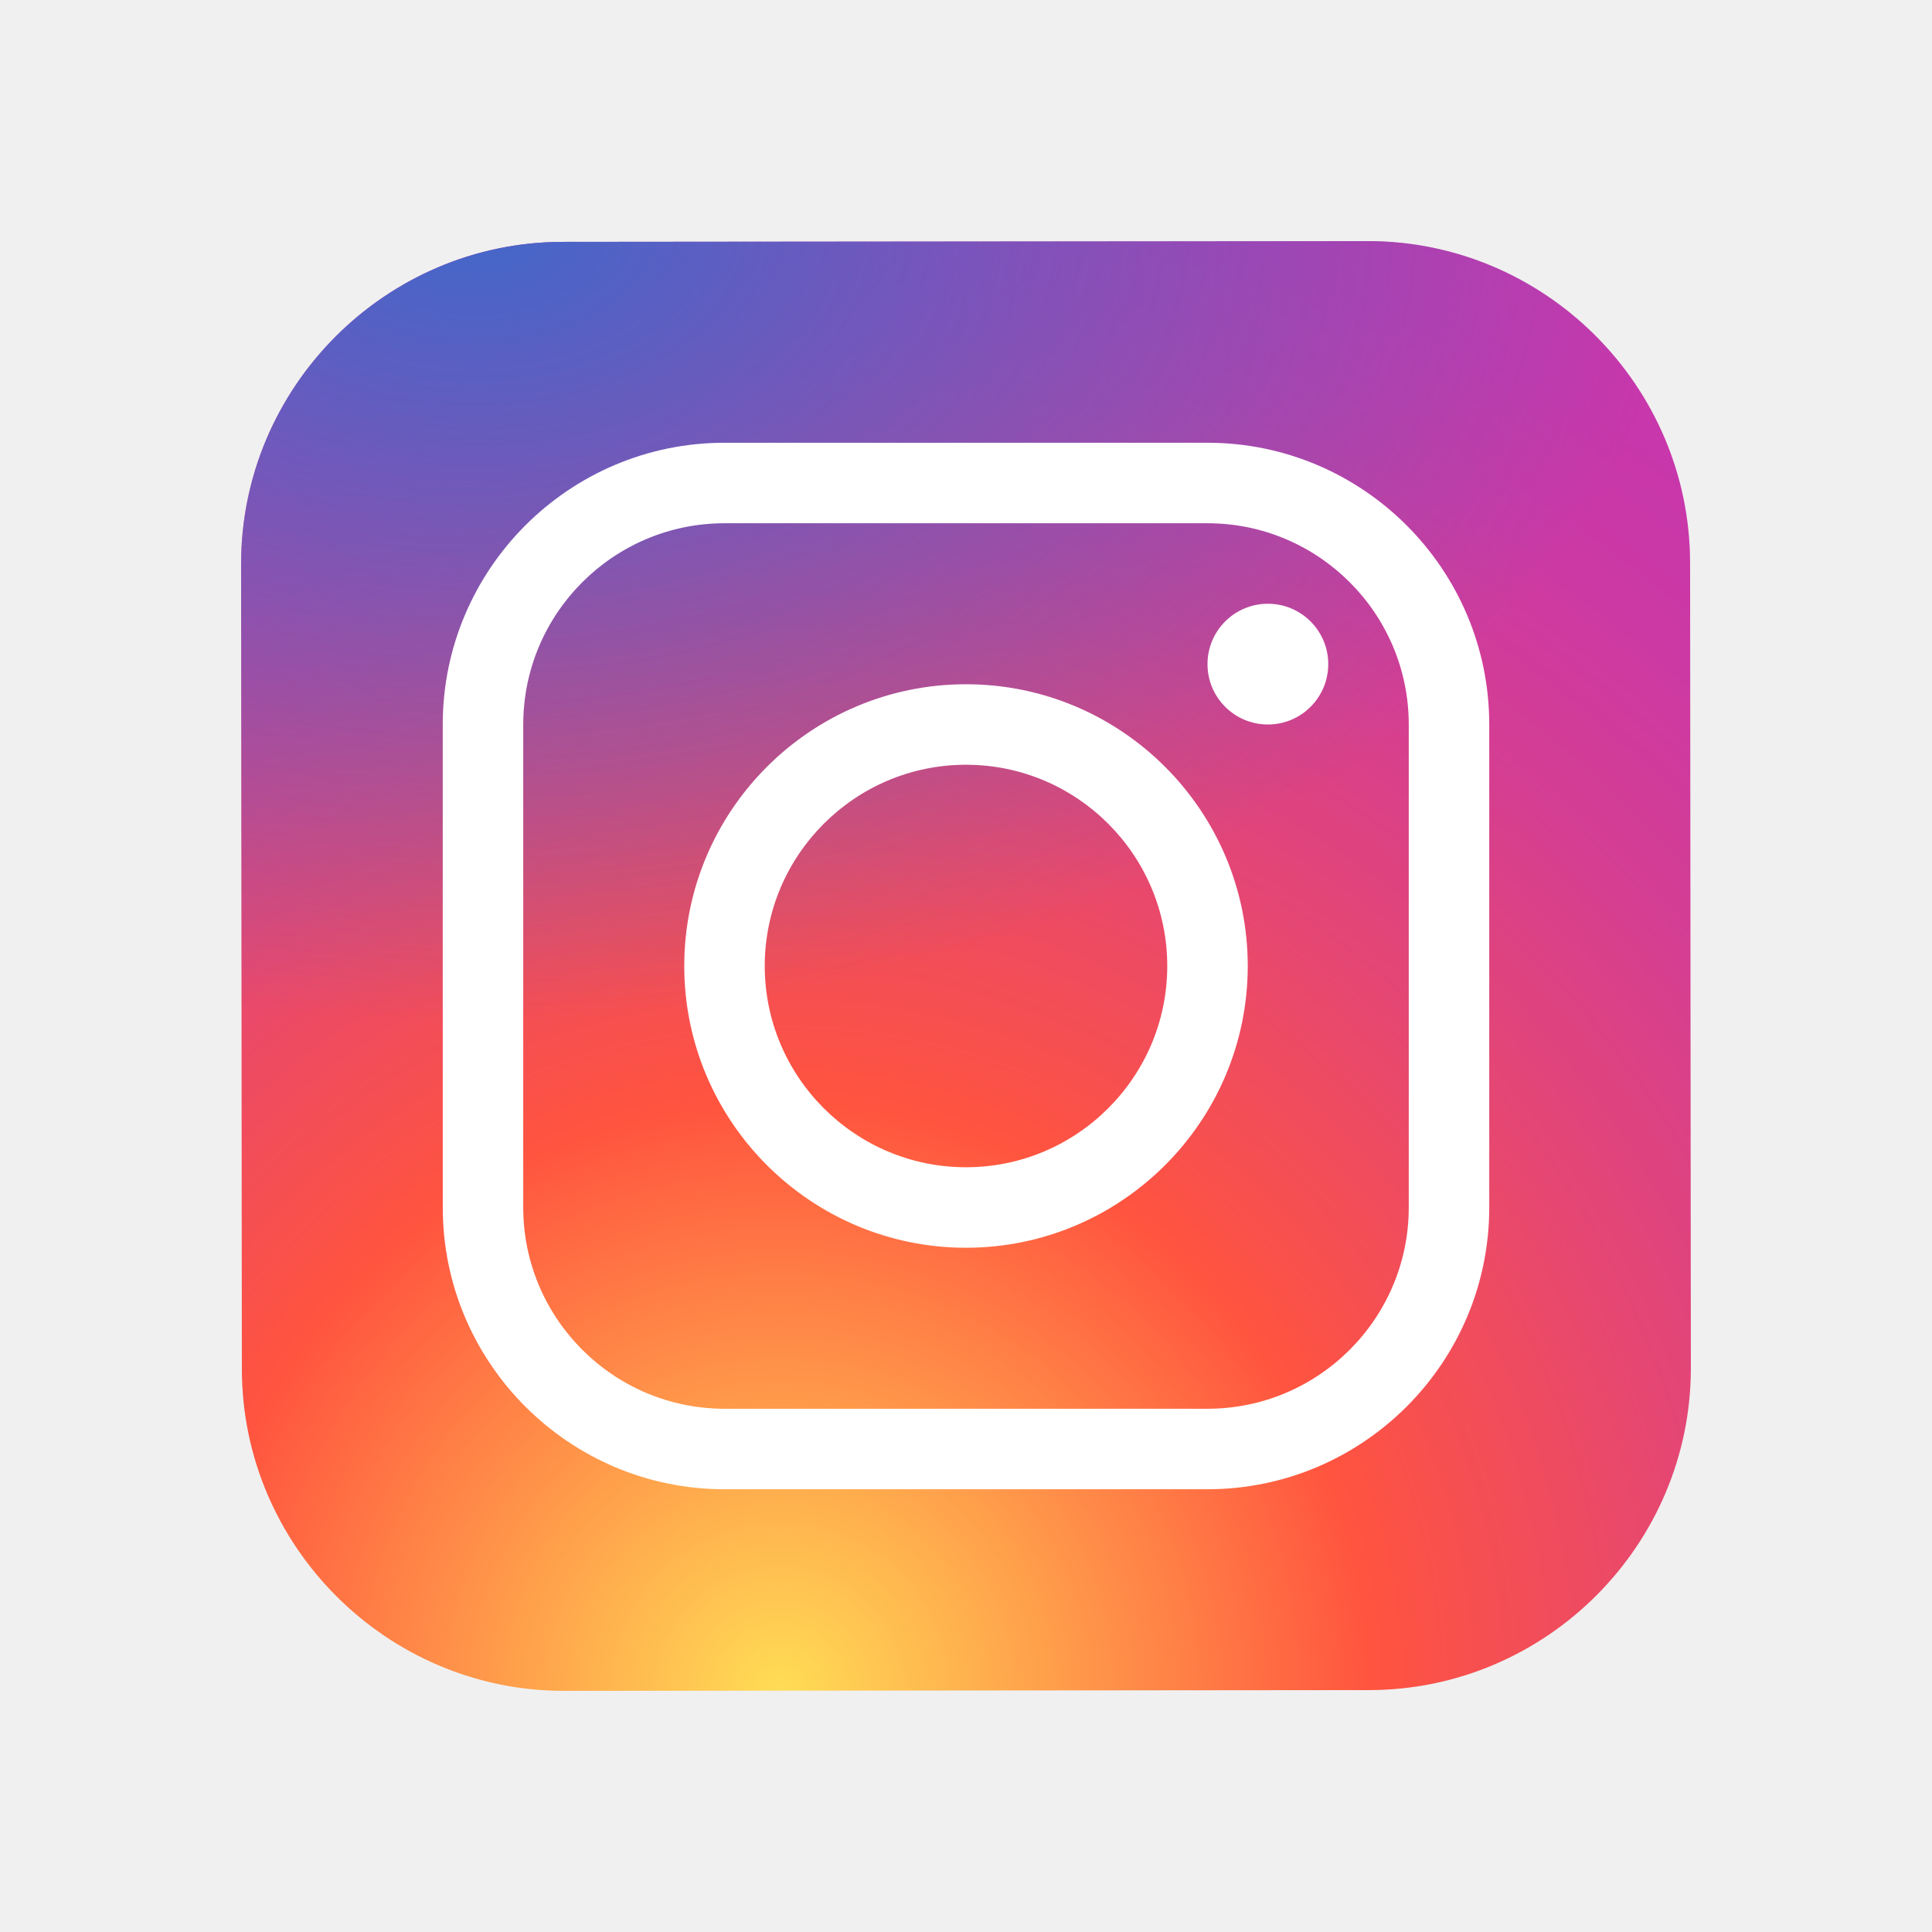
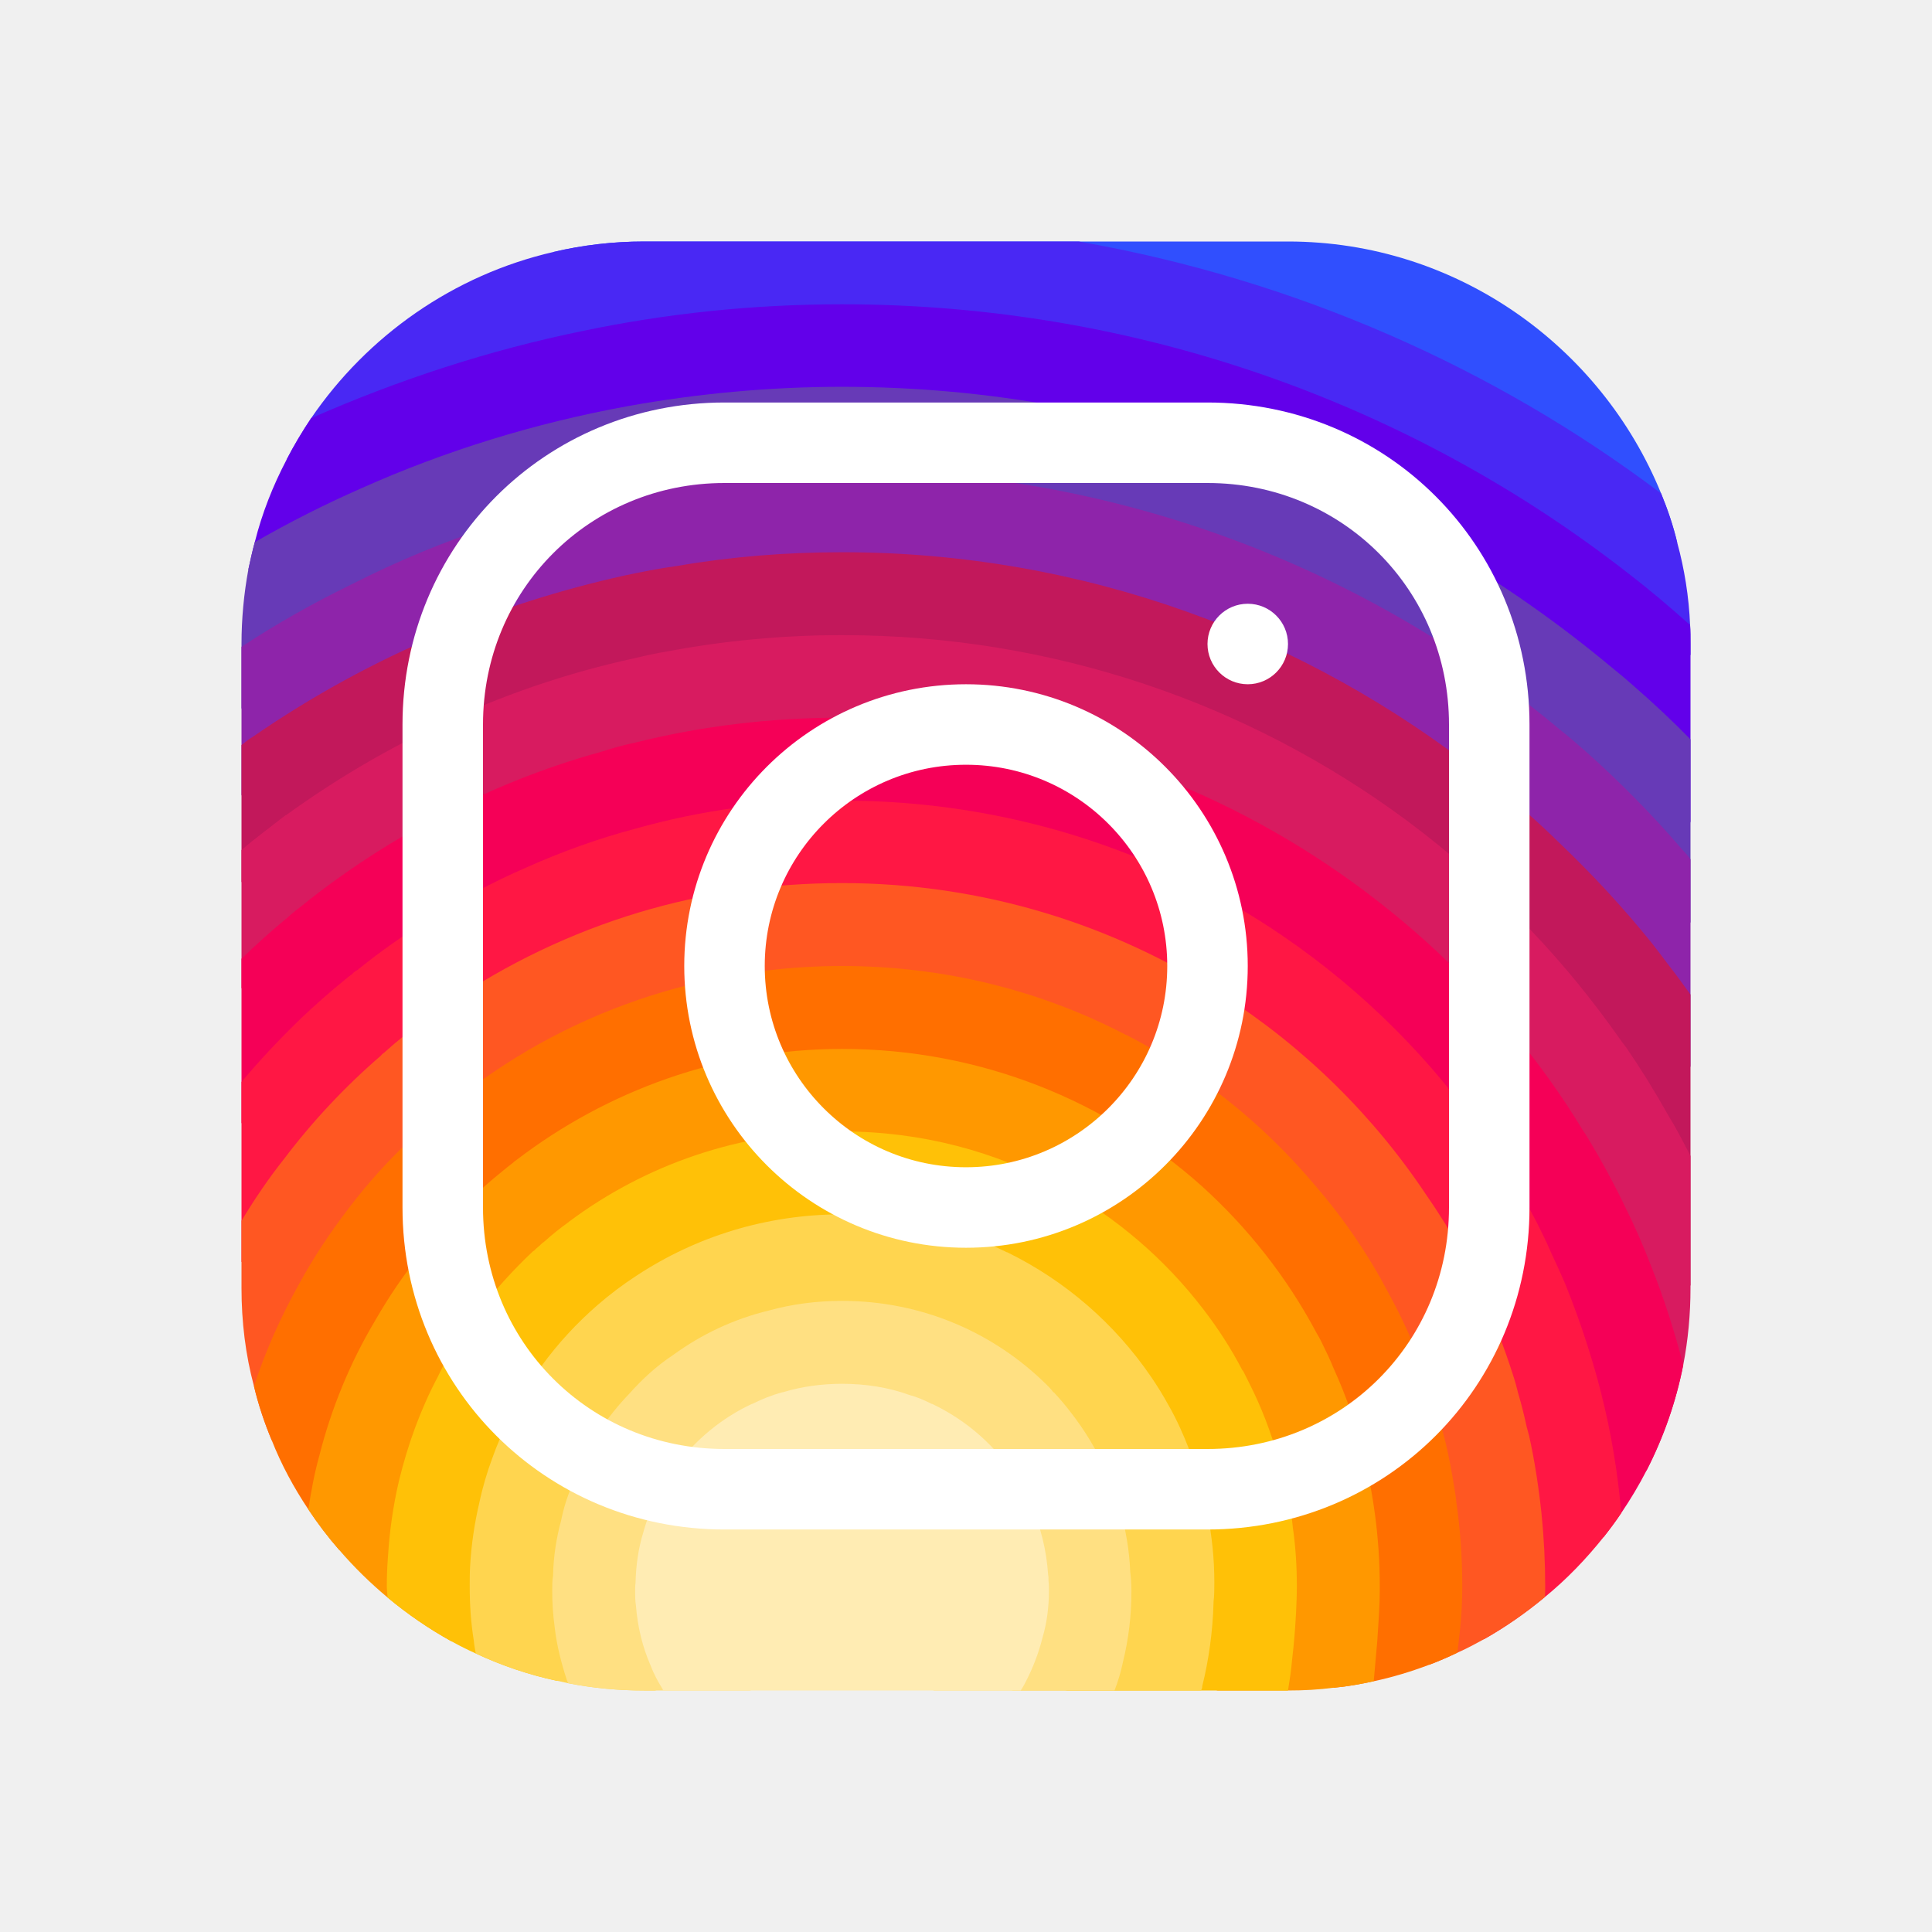
- <svg xmlns="http://www.w3.org/2000/svg" viewBox="0 0 48 48" width="48px" height="48px">
-   <radialGradient id="yOrnnhliCrdS2gy~4tD8ma" cx="19.38" cy="42.035" r="44.899" gradientUnits="userSpaceOnUse">
-     <stop offset="0" stop-color="#fd5" />
-     <stop offset=".328" stop-color="#ff543f" />
-     <stop offset=".348" stop-color="#fc5245" />
-     <stop offset=".504" stop-color="#e64771" />
-     <stop offset=".643" stop-color="#d53e91" />
-     <stop offset=".761" stop-color="#cc39a4" />
-     <stop offset=".841" stop-color="#c837ab" />
-   </radialGradient>
-   <path fill="url(#yOrnnhliCrdS2gy~4tD8ma)" d="M34.017,41.99l-20,0.019c-4.4,0.004-8.003-3.592-8.008-7.992l-0.019-20 c-0.004-4.4,3.592-8.003,7.992-8.008l20-0.019c4.4-0.004,8.003,3.592,8.008,7.992l0.019,20 C42.014,38.383,38.417,41.986,34.017,41.99z" />
-   <radialGradient id="yOrnnhliCrdS2gy~4tD8mb" cx="11.786" cy="5.54" r="29.813" gradientTransform="matrix(1 0 0 .6663 0 1.849)" gradientUnits="userSpaceOnUse">
-     <stop offset="0" stop-color="#4168c9" />
-     <stop offset=".999" stop-color="#4168c9" stop-opacity="0" />
-   </radialGradient>
-   <path fill="url(#yOrnnhliCrdS2gy~4tD8mb)" d="M34.017,41.99l-20,0.019c-4.4,0.004-8.003-3.592-8.008-7.992l-0.019-20 c-0.004-4.4,3.592-8.003,7.992-8.008l20-0.019c4.4-0.004,8.003,3.592,8.008,7.992l0.019,20 C42.014,38.383,38.417,41.986,34.017,41.99z" />
-   <path fill="#fff" d="M24,31c-3.859,0-7-3.14-7-7s3.141-7,7-7s7,3.14,7,7S27.859,31,24,31z M24,19c-2.757,0-5,2.243-5,5 s2.243,5,5,5s5-2.243,5-5S26.757,19,24,19z" />
-   <circle cx="31.5" cy="16.5" r="1.5" fill="#fff" />
-   <path fill="#fff" d="M30,37H18c-3.859,0-7-3.14-7-7V18c0-3.86,3.141-7,7-7h12c3.859,0,7,3.14,7,7v12 C37,33.86,33.859,37,30,37z M18,13c-2.757,0-5,2.243-5,5v12c0,2.757,2.243,5,5,5h12c2.757,0,5-2.243,5-5V18c0-2.757-2.243-5-5-5H18z" />
+ <svg xmlns="http://www.w3.org/2000/svg" viewBox="0 0 48 48" width="48px" height="48px" fill="#304ffe">
+   <path fill="#304ffe" d="M41.67,13.48c-0.4,0.26-0.97,0.5-1.21,0.77c-0.09,0.09-0.14,0.19-0.12,0.29v1.03l-0.3,1.01l-0.3,1l-0.33,1.1 l-0.68,2.25l-0.66,2.22l-0.5,1.67c0,0.26-0.01,0.52-0.03,0.77c-0.07,0.96-0.27,1.88-0.59,2.74c-0.19,0.53-0.42,1.04-0.7,1.52 c-0.1,0.19-0.22,0.38-0.34,0.56c-0.4,0.63-0.88,1.21-1.41,1.72c-0.41,0.41-0.86,0.79-1.35,1.11c0,0,0,0-0.01,0 c-0.08,0.07-0.17,0.13-0.27,0.18c-0.31,0.21-0.64,0.39-0.98,0.55c-0.23,0.12-0.46,0.22-0.7,0.31c-0.05,0.03-0.11,0.05-0.16,0.07 c-0.57,0.27-1.23,0.45-1.89,0.54c-0.04,0.01-0.07,0.01-0.11,0.02c-0.4,0.07-0.79,0.13-1.19,0.16c-0.18,0.02-0.37,0.03-0.55,0.03 l-0.71-0.04l-3.42-0.18c0-0.01-0.01,0-0.01,0l-1.72-0.09c-0.13,0-0.27,0-0.4-0.01c-0.54-0.02-1.06-0.08-1.58-0.19 c-0.01,0-0.01,0-0.01,0c-0.95-0.18-1.86-0.5-2.71-0.93c-0.47-0.24-0.93-0.51-1.36-0.82c-0.18-0.13-0.35-0.27-0.52-0.42 c-0.48-0.4-0.91-0.83-1.31-1.27c-0.06-0.06-0.11-0.12-0.16-0.18c-0.06-0.06-0.12-0.13-0.17-0.19c-0.38-0.48-0.7-0.97-0.96-1.49 c-0.24-0.46-0.43-0.95-0.58-1.49c-0.06-0.19-0.11-0.37-0.15-0.57c-0.01-0.01-0.02-0.03-0.02-0.05c-0.1-0.41-0.19-0.84-0.24-1.27 c-0.06-0.33-0.09-0.66-0.09-1c-0.02-0.13-0.02-0.27-0.02-0.4l1.91-2.95l1.87-2.88l0.85-1.31l0.77-1.18l0.26-0.41v-1.03 c0.02-0.23,0.03-0.47,0.02-0.69c-0.01-0.7-0.15-1.38-0.38-2.03c-0.22-0.69-0.53-1.34-0.85-1.94c-0.38-0.69-0.78-1.31-1.11-1.87 C14,7.4,13.66,6.73,13.75,6.26C14.47,6.09,15.23,6,16,6h16c4.18,0,7.78,2.6,9.27,6.26C41.43,12.65,41.57,13.06,41.67,13.48z" />
+   <path fill="#4928f4" d="M42,16v0.27l-1.38,0.8l-0.88,0.51l-0.97,0.56l-1.94,1.13l-1.9,1.1l-1.94,1.12l-0.77,0.45 c0,0.48-0.12,0.92-0.34,1.32c-0.31,0.58-0.83,1.06-1.49,1.47c-0.67,0.41-1.49,0.74-2.41,0.98c0,0,0-0.01-0.01,0 c-3.56,0.92-8.42,0.5-10.78-1.26c-0.66-0.49-1.12-1.09-1.32-1.78c-0.06-0.23-0.09-0.48-0.09-0.73v-7.19 c0.01-0.15-0.09-0.3-0.27-0.45c-0.54-0.43-1.81-0.84-3.23-1.25c-1.11-0.31-2.3-0.62-3.3-0.92c-0.79-0.24-1.46-0.48-1.86-0.71 c0.18-0.35,0.39-0.7,0.61-1.03c1.4-2.05,3.54-3.56,6.02-4.13C14.47,6.09,15.23,6,16,6h10.8c5.37,0.94,10.32,3.13,14.47,6.26 c0.16,0.39,0.3,0.8,0.4,1.22c0.18,0.66,0.29,1.34,0.32,2.05C42,15.68,42,15.84,42,16z" />
+   <path fill="#6200ea" d="M42,16v4.41l-0.22,0.68l-0.75,2.33l-0.78,2.4l-0.41,1.28l-0.38,1.19l-0.37,1.13l-0.36,1.12l-0.19,0.59 l-0.25,0.78c0,0.76-0.02,1.43-0.07,2c-0.01,0.06-0.02,0.12-0.02,0.18c-0.06,0.53-0.14,0.98-0.27,1.36 c-0.01,0.06-0.03,0.12-0.05,0.17c-0.26,0.72-0.65,1.18-1.23,1.48c-0.14,0.08-0.3,0.14-0.47,0.2c-0.53,0.18-1.2,0.27-2.02,0.32 c-0.6,0.04-1.29,0.05-2.07,0.05H31.4l-1.19-0.05L30,37.61l-2.17-0.09l-2.2-0.09l-7.25-0.3l-1.88-0.08h-0.26 c-0.78-0.01-1.45-0.06-2.03-0.14c-0.84-0.13-1.49-0.35-1.98-0.68c-0.7-0.45-1.11-1.11-1.35-2.03c-0.06-0.22-0.11-0.45-0.14-0.7 c-0.1-0.58-0.15-1.25-0.18-2c0-0.15,0-0.3-0.01-0.46c-0.01-0.01,0-0.01,0-0.01v-0.58c-0.01-0.29-0.01-0.59-0.01-0.9l0.05-1.61 l0.03-1.15l0.04-1.34v-0.19l0.07-2.46l0.07-2.46l0.07-2.31l0.06-2.27l0.02-0.6c0-0.31-1.05-0.49-2.22-0.64 c-0.93-0.12-1.95-0.23-2.56-0.37c0.05-0.23,0.1-0.46,0.16-0.68c0.18-0.72,0.45-1.4,0.79-2.05c0.18-0.35,0.39-0.7,0.61-1.03 c2.16-0.95,4.41-1.69,6.76-2.17c2.06-0.43,4.21-0.66,6.43-0.66c7.36,0,14.16,2.49,19.54,6.69c0.52,0.4,1.03,0.83,1.53,1.28 C42,15.68,42,15.84,42,16z" />
+   <path fill="#673ab7" d="M42,18.37v4.54l-0.55,1.06l-1.05,2.05l-0.56,1.08l-0.51,0.99l-0.22,0.43c0,0.31,0,0.61-0.02,0.9 c0,0.43-0.02,0.84-0.05,1.22c-0.04,0.45-0.1,0.86-0.16,1.24c-0.15,0.79-0.36,1.47-0.66,2.03c-0.04,0.07-0.08,0.14-0.12,0.2 c-0.11,0.18-0.24,0.35-0.38,0.51c-0.18,0.22-0.38,0.41-0.61,0.57c-0.34,0.26-0.74,0.47-1.2,0.63c-0.57,0.21-1.23,0.35-2.01,0.43 c-0.51,0.05-1.07,0.08-1.68,0.08l-0.42,0.02l-2.08,0.12h-0.01L27.5,36.6l-2.25,0.13l-3.1,0.18l-3.77,0.22l-0.55,0.03 c-0.51,0-0.99-0.03-1.45-0.09c-0.05-0.01-0.09-0.02-0.14-0.02c-0.68-0.11-1.3-0.29-1.86-0.54c-0.68-0.3-1.27-0.7-1.77-1.18 c-0.44-0.43-0.82-0.92-1.13-1.47c-0.07-0.13-0.14-0.25-0.2-0.39c-0.3-0.59-0.54-1.25-0.72-1.97c-0.03-0.12-0.06-0.25-0.08-0.38 c-0.06-0.23-0.11-0.47-0.14-0.72c-0.11-0.64-0.17-1.32-0.2-2.03v-0.01c-0.01-0.29-0.02-0.57-0.02-0.87l-0.49-1.17l-0.07-0.18 L9.5,25.99L8.75,24.2l-0.12-0.29l-0.72-1.73l-0.8-1.93c0,0,0,0-0.01,0L6.29,18.3L6,17.59V16c0-0.63,0.06-1.25,0.17-1.85 c0.05-0.23,0.1-0.46,0.16-0.68c0.85-0.49,1.74-0.94,2.65-1.34c2.08-0.93,4.31-1.62,6.62-2.04c1.72-0.31,3.51-0.48,5.32-0.48 c7.31,0,13.94,2.65,19.12,6.97c0.2,0.16,0.39,0.32,0.58,0.49C41.09,17.48,41.55,17.91,42,18.37z" />
+   <path fill="#8e24aa" d="M42,21.35v5.14l-0.57,1.19l-1.08,2.25l-0.01,0.03c0,0.43-0.02,0.82-0.05,1.17c-0.1,1.15-0.38,1.88-0.84,2.33 c-0.33,0.34-0.74,0.53-1.25,0.63c-0.03,0.01-0.07,0.01-0.1,0.02c-0.16,0.03-0.33,0.05-0.51,0.05c-0.62,0.06-1.35,0.02-2.19-0.04 c-0.09,0-0.19-0.01-0.29-0.02c-0.61-0.04-1.26-0.08-1.98-0.11c-0.39-0.01-0.8-0.02-1.22-0.02h-0.02l-1.01,0.08h-0.01l-2.27,0.16 l-2.59,0.2l-0.38,0.03l-3.03,0.22l-1.57,0.12l-1.55,0.11c-0.27,0-0.53,0-0.79-0.01c0,0-0.01-0.01-0.01,0 c-1.13-0.02-2.14-0.09-3.04-0.26c-0.83-0.14-1.56-0.36-2.18-0.69c-0.64-0.31-1.17-0.75-1.6-1.31c-0.41-0.55-0.71-1.24-0.9-2.07 c0-0.01,0-0.01,0-0.01c-0.14-0.67-0.22-1.45-0.22-2.33l-0.15-0.27L9.7,26.35l-0.13-0.22L9.5,25.99l-0.93-1.65l-0.46-0.83 l-0.58-1.03l-1-1.79L6,19.75v-3.68c0.88-0.58,1.79-1.09,2.73-1.55c1.14-0.58,2.32-1.07,3.55-1.47c1.34-0.44,2.74-0.79,4.17-1.02 c1.45-0.24,2.94-0.36,4.47-0.36c6.8,0,13.04,2.43,17.85,6.47c0.22,0.17,0.43,0.36,0.64,0.54c0.84,0.75,1.64,1.56,2.37,2.41 C41.86,21.18,41.94,21.26,42,21.35z" />
+   <path fill="#c2185b" d="M42,24.71v7.23c-0.24-0.14-0.57-0.31-0.98-0.49c-0.22-0.11-0.47-0.22-0.73-0.32 c-0.38-0.17-0.79-0.33-1.25-0.49c-0.1-0.04-0.2-0.07-0.31-0.1c-0.18-0.07-0.37-0.13-0.56-0.19c-0.59-0.18-1.24-0.35-1.92-0.5 c-0.26-0.05-0.53-0.1-0.8-0.14c-0.87-0.15-1.8-0.24-2.77-0.25c-0.08-0.01-0.17-0.01-0.25-0.01l-2.57,0.02l-3.5,0.02h-0.01 l-7.49,0.06c-2.38,0-3.84,0.57-4.72,0.8c0,0-0.01,0-0.01,0.01c-0.93,0.24-1.22,0.09-1.3-1.54c-0.02-0.45-0.03-1.03-0.03-1.74 l-0.56-0.43l-0.98-0.74l-0.6-0.46l-0.12-0.09L8.88,24.1l-0.25-0.19l-0.52-0.4l-0.96-0.72L6,21.91v-3.4 c0.1-0.08,0.19-0.15,0.29-0.21c1.45-1,3-1.85,4.64-2.54c1.46-0.62,3-1.11,4.58-1.46c0.43-0.09,0.87-0.18,1.32-0.24 c1.33-0.23,2.7-0.34,4.09-0.34c6.01,0,11.53,2.09,15.91,5.55c0.66,0.52,1.3,1.07,1.9,1.66c0.82,0.78,1.59,1.61,2.3,2.49 c0.14,0.18,0.28,0.36,0.42,0.55C41.64,24.21,41.82,24.46,42,24.71z" />
+   <path fill="#d81b60" d="M42,28.72V32c0,0.65-0.06,1.29-0.18,1.91c-0.18,0.92-0.49,1.8-0.91,2.62c-0.22,0.05-0.47,0.05-0.75,0.01 c-0.63-0.11-1.37-0.44-2.17-0.87c-0.04-0.01-0.08-0.03-0.11-0.05c-0.25-0.13-0.51-0.27-0.77-0.43c-0.53-0.29-1.09-0.61-1.65-0.91 c-0.12-0.06-0.24-0.12-0.35-0.18c-0.64-0.33-1.3-0.63-1.96-0.86c0,0,0,0-0.01,0c-0.14-0.05-0.29-0.1-0.44-0.14 c-0.57-0.16-1.15-0.26-1.71-0.26l-1.1-0.32l-4.87-1.41c0,0,0,0-0.01,0l-2.99-0.87h-0.01l-1.3-0.38c-3.76,0-6.07,1.6-7.19,0.99 c-0.44-0.23-0.7-0.81-0.79-1.95c-0.03-0.32-0.04-0.68-0.04-1.1l-1.17-0.57l-0.05-0.02h-0.01l-0.84-0.42L9.7,26.35l-0.07-0.03 l-0.17-0.09L7.5,25.28L6,24.55v-3.43c0.17-0.15,0.35-0.29,0.53-0.43c0.19-0.15,0.38-0.29,0.57-0.44c0.01,0,0.01,0,0.01,0 c1.18-0.85,2.43-1.6,3.76-2.22c1.55-0.74,3.2-1.31,4.91-1.68c0.25-0.06,0.51-0.12,0.77-0.16c1.42-0.27,2.88-0.41,4.37-0.41 c5.27,0,10.11,1.71,14.01,4.59c1.13,0.84,2.18,1.77,3.14,2.78c0.79,0.83,1.52,1.73,2.18,2.67c0.05,0.07,0.1,0.14,0.15,0.2 c0.37,0.54,0.71,1.09,1.03,1.66C41.64,28.02,41.82,28.37,42,28.72z" />
+   <path fill="#f50057" d="M41.82,33.91c-0.18,0.92-0.49,1.8-0.91,2.62c-0.19,0.37-0.4,0.72-0.63,1.06c-0.14,0.21-0.29,0.41-0.44,0.6 c-0.36-0.14-0.89-0.34-1.54-0.56c0,0,0,0,0-0.01c-0.49-0.17-1.05-0.35-1.65-0.52c-0.17-0.05-0.34-0.1-0.52-0.15 c-0.71-0.19-1.45-0.36-2.17-0.46c-0.6-0.1-1.19-0.16-1.74-0.16l-0.46-0.13h-0.01l-2.42-0.7l-1.49-0.43l-1.66-0.48h-0.01l-0.54-0.15 l-6.53-1.88l-1.88-0.54l-1.4-0.33l-2.28-0.54l-0.28-0.07c0,0,0,0-0.01,0l-2.29-0.53c0-0.01,0-0.01,0-0.01l-0.41-0.09l-0.21-0.05 l-1.67-0.39l-0.19-0.05l-1.42-1.17L6,27.9v-4.08c0.37-0.36,0.75-0.7,1.15-1.03c0.12-0.11,0.25-0.21,0.38-0.31 c0.12-0.1,0.25-0.2,0.38-0.3c0.91-0.69,1.87-1.31,2.89-1.84c1.3-0.7,2.68-1.26,4.13-1.66c0.28-0.09,0.56-0.17,0.85-0.23 c1.64-0.41,3.36-0.62,5.14-0.62c4.47,0,8.63,1.35,12.07,3.66c1.71,1.15,3.25,2.53,4.55,4.1c0.66,0.79,1.26,1.62,1.79,2.5 c0.05,0.07,0.09,0.13,0.13,0.2c0.32,0.53,0.62,1.08,0.89,1.64c0.25,0.5,0.47,1,0.67,1.52C41.34,32.25,41.6,33.07,41.82,33.91z" />
+   <path fill="#ff1744" d="M40.28,37.59c-0.14,0.21-0.29,0.41-0.44,0.6c-0.44,0.55-0.92,1.05-1.46,1.49c-0.47,0.39-0.97,0.74-1.5,1.04 c-0.2-0.05-0.4-0.11-0.61-0.19c-0.66-0.23-1.35-0.61-1.99-1.01c-0.96-0.61-1.79-1.27-2.16-1.57c-0.14-0.12-0.21-0.18-0.21-0.18 l-1.7-0.15L30,37.6l-2.2-0.19l-2.28-0.2l-3.37-0.3l-5.34-0.47l-0.02-0.01l-1.88-0.91l-1.9-0.92l-1.53-0.74l-0.33-0.16l-0.41-0.2 l-1.42-0.69L7.43,31.9l-0.59-0.29L6,31.35v-4.47c0.47-0.56,0.97-1.09,1.5-1.6c0.34-0.32,0.7-0.64,1.07-0.94 c0.06-0.05,0.12-0.1,0.18-0.14c0.04-0.05,0.09-0.08,0.13-0.1c0.59-0.48,1.21-0.91,1.85-1.3c0.74-0.47,1.52-0.89,2.33-1.24 c0.87-0.39,1.78-0.72,2.72-0.97c1.63-0.46,3.36-0.7,5.14-0.7c4.08,0,7.85,1.24,10.96,3.37c1.99,1.36,3.71,3.08,5.07,5.07 c0.45,0.64,0.85,1.32,1.22,2.02c0.13,0.26,0.26,0.52,0.37,0.78c0.12,0.25,0.23,0.5,0.34,0.75c0.21,0.52,0.4,1.04,0.57,1.58 c0.32,1,0.56,2.02,0.71,3.08C40.21,36.89,40.25,37.24,40.28,37.59z" />
+   <path fill="#ff5722" d="M38.39,39.42c0,0.08,0,0.17-0.01,0.26c-0.47,0.39-0.97,0.74-1.5,1.04c-0.22,0.12-0.44,0.24-0.67,0.34 c-0.23,0.11-0.46,0.21-0.7,0.3c-0.34-0.18-0.8-0.4-1.29-0.61c-0.69-0.31-1.44-0.59-2.02-0.68c-0.14-0.03-0.27-0.04-0.39-0.04 l-1.64-0.21h-0.02l-2.04-0.27l-2.06-0.27l-0.96-0.12l-7.56-0.98c-0.49,0-1.01-0.03-1.55-0.1c-0.66-0.06-1.35-0.16-2.04-0.3 c-0.68-0.12-1.37-0.28-2.03-0.45c-0.69-0.16-1.37-0.35-2-0.53c-0.73-0.22-1.41-0.43-1.98-0.62c-0.47-0.15-0.87-0.29-1.18-0.4 c-0.18-0.43-0.33-0.88-0.44-1.34C6.1,33.66,6,32.84,6,32v-1.67c0.32-0.53,0.67-1.05,1.06-1.54c0.71-0.94,1.52-1.8,2.4-2.56 c0.03-0.04,0.07-0.07,0.1-0.09l0.01-0.01c0.31-0.28,0.63-0.53,0.97-0.77c0.04-0.04,0.08-0.07,0.12-0.1 c0.16-0.12,0.33-0.24,0.51-0.35c1.43-0.97,3.01-1.73,4.7-2.24c1.6-0.48,3.29-0.73,5.05-0.73c3.49,0,6.75,1.03,9.47,2.79 c2.01,1.29,3.74,2.99,5.06,4.98c0.16,0.23,0.31,0.46,0.46,0.7c0.69,1.17,1.26,2.43,1.68,3.75c0.05,0.15,0.09,0.3,0.13,0.46 c0.08,0.27,0.15,0.55,0.21,0.83c0.02,0.07,0.04,0.14,0.06,0.22c0.14,0.63,0.24,1.29,0.31,1.95c0,0.01,0,0.01,0,0.01 C38.36,38.22,38.39,38.82,38.39,39.42z" />
+   <path fill="#ff6f00" d="M36.33,39.42c0,0.35-0.02,0.73-0.06,1.11c-0.02,0.18-0.04,0.36-0.06,0.53c-0.23,0.11-0.46,0.21-0.7,0.3 c-0.45,0.17-0.91,0.31-1.38,0.41c-0.32,0.07-0.65,0.13-0.98,0.16h-0.01c-0.31-0.19-0.67-0.42-1.04-0.68 c-0.67-0.47-1.37-1-1.93-1.43c-0.01-0.01-0.01-0.01-0.02-0.02c-0.59-0.45-1.01-0.79-1.01-0.79l-1.06,0.04l-2.04,0.07l-0.95,0.04 l-3.82,0.14l-3.23,0.12c-0.21,0.01-0.46,0.01-0.77,0h-0.01c-0.42-0.01-0.92-0.04-1.47-0.09c-0.64-0.05-1.34-0.11-2.05-0.18 c-0.69-0.08-1.39-0.16-2.06-0.24c-0.74-0.08-1.44-0.17-2.04-0.25c-0.47-0.06-0.88-0.11-1.21-0.15c-0.28-0.32-0.53-0.65-0.77-1.01 c-0.36-0.54-0.67-1.11-0.91-1.72c-0.18-0.43-0.33-0.88-0.44-1.34c0.29-0.89,0.67-1.73,1.12-2.54c0.36-0.66,0.78-1.29,1.24-1.89 c0.45-0.59,0.94-1.14,1.47-1.64v-0.01c0.15-0.15,0.3-0.29,0.45-0.42c0.28-0.26,0.57-0.5,0.87-0.73h0.01 c0.01-0.02,0.02-0.02,0.03-0.03c0.24-0.19,0.49-0.36,0.74-0.53c1.48-1.01,3.15-1.76,4.95-2.2c1.19-0.29,2.44-0.45,3.73-0.45 c2.54,0,4.94,0.61,7.05,1.71h0.01c1.81,0.93,3.41,2.21,4.7,3.75c0.71,0.82,1.32,1.72,1.82,2.67c0.35,0.64,0.65,1.31,0.9,1.99 c0.02,0.06,0.04,0.11,0.06,0.16c0.17,0.5,0.32,1.02,0.45,1.54c0.09,0.37,0.16,0.75,0.22,1.13c0.02,0.12,0.04,0.23,0.05,0.35 C36.28,37.99,36.33,38.7,36.33,39.42z" />
+   <path fill="#ff9800" d="M34.28,39.42v0.1c0,0.34-0.03,0.77-0.06,1.23c-0.03,0.34-0.06,0.69-0.09,1.02c-0.32,0.07-0.65,0.13-0.98,0.16 h-0.01C32.76,41.98,32.39,42,32,42h-1.75l-0.38-0.11l-1.97-0.6l-2-0.6l-4.63-1.39l-2-0.6c0,0-0.83,0.33-2,0.72h-0.01 c-0.45,0.15-0.94,0.31-1.46,0.47c-0.65,0.19-1.34,0.38-2.02,0.53c-0.7,0.16-1.39,0.28-2.01,0.33c-0.19,0.02-0.38,0.03-0.55,0.03 c-0.56-0.31-1.1-0.68-1.59-1.09c-0.43-0.36-0.83-0.75-1.2-1.18c-0.28-0.32-0.53-0.65-0.77-1.01c0.07-0.45,0.15-0.89,0.27-1.32 c0.3-1.19,0.77-2.33,1.39-3.37c0.34-0.59,0.72-1.16,1.16-1.69c0.01-0.03,0.04-0.06,0.07-0.08c-0.01-0.01,0-0.01,0-0.01 c0.13-0.17,0.27-0.33,0.41-0.48c0-0.01,0-0.01,0-0.01c0.41-0.44,0.83-0.86,1.29-1.25c0.16-0.13,0.31-0.26,0.48-0.39 c0.03-0.03,0.06-0.05,0.1-0.08c2.25-1.72,5.06-2.76,8.09-2.76c3.44,0,6.57,1.29,8.94,3.41c1.14,1.03,2.11,2.26,2.84,3.63 c0.06,0.1,0.12,0.21,0.17,0.32c0.09,0.18,0.18,0.37,0.26,0.57c0.33,0.72,0.59,1.48,0.77,2.26c0.02,0.08,0.04,0.16,0.06,0.24 c0.08,0.37,0.15,0.75,0.2,1.13C34.24,38.21,34.28,38.81,34.28,39.42z" />
+   <path fill="#ffc107" d="M32.22,39.42c0,0.2-0.01,0.42-0.02,0.65c-0.02,0.37-0.05,0.77-0.1,1.18c-0.02,0.25-0.06,0.5-0.1,0.75h-5.48 l-1.06-0.17l-4.14-0.66l-0.59-0.09l-1.35-0.22c-0.59,0-1.87,0.26-3.22,0.51c-0.71,0.13-1.43,0.27-2.08,0.36 c-0.08,0.01-0.16,0.02-0.23,0.03h-0.01c-0.7-0.15-1.38-0.38-2.02-0.68c-0.2-0.09-0.4-0.19-0.6-0.3c-0.56-0.31-1.1-0.68-1.59-1.09 c-0.01-0.12-0.02-0.22-0.02-0.27c0-0.26,0.01-0.51,0.03-0.76c0.04-0.64,0.13-1.26,0.27-1.86c0.22-0.91,0.54-1.79,0.97-2.6 c0.08-0.17,0.17-0.34,0.27-0.5c0.04-0.08,0.09-0.15,0.13-0.23c0.18-0.29,0.38-0.57,0.58-0.85c0.42-0.55,0.89-1.07,1.39-1.54 c0.01,0,0.01,0,0.01,0c0.04-0.04,0.08-0.08,0.12-0.11c0.05-0.04,0.09-0.09,0.14-0.12c0.2-0.18,0.4-0.34,0.61-0.49 c0-0.01,0.01-0.01,0.01-0.01c1.89-1.41,4.23-2.24,6.78-2.24c1.98,0,3.82,0.5,5.43,1.38h0.01c1.38,0.76,2.58,1.79,3.53,3.03 c0.37,0.48,0.7,0.99,0.98,1.53h0.01c0.05,0.1,0.1,0.2,0.15,0.3c0.3,0.59,0.54,1.21,0.72,1.85h0.01c0.01,0.05,0.03,0.1,0.04,0.15 c0.12,0.43,0.22,0.87,0.29,1.32c0.01,0.09,0.02,0.19,0.03,0.28C32.19,38.43,32.22,38.92,32.22,39.42z" />
+   <path fill="#ffd54f" d="M30.17,39.31c0,0.16,0,0.33-0.02,0.49v0.01c0,0.01,0,0.01,0,0.01c-0.02,0.72-0.12,1.43-0.28,2.07 c0,0.04-0.01,0.07-0.03,0.11h-4.67l-3.85-0.83l-0.51-0.11l-0.08,0.02l-4.27,0.88L16.27,42H16c-0.64,0-1.27-0.06-1.88-0.18 c-0.09-0.02-0.18-0.04-0.27-0.06h-0.01c-0.7-0.15-1.38-0.38-2.02-0.68c-0.02-0.11-0.04-0.22-0.05-0.33 c-0.07-0.43-0.1-0.88-0.1-1.33c0-0.17,0-0.34,0.01-0.51c0.03-0.54,0.11-1.07,0.23-1.58c0.08-0.38,0.19-0.75,0.32-1.1 c0.11-0.31,0.24-0.61,0.38-0.9c0.12-0.25,0.26-0.49,0.4-0.73c0.14-0.23,0.29-0.45,0.45-0.67c0.4-0.55,0.87-1.06,1.39-1.51 c0.3-0.26,0.63-0.51,0.97-0.73c1.46-0.96,3.21-1.52,5.1-1.52c0.37,0,0.73,0.02,1.08,0.07h0.02c1.07,0.12,2.07,0.42,2.99,0.87 c0.01,0,0.01,0,0.01,0c1.45,0.71,2.68,1.78,3.58,3.1c0.15,0.22,0.3,0.46,0.43,0.7c0.11,0.19,0.21,0.39,0.3,0.59 c0.14,0.31,0.27,0.64,0.38,0.97h0.01c0.11,0.37,0.21,0.74,0.28,1.13v0.01C30.11,38.16,30.17,38.73,30.17,39.31z" />
+   <path fill="#ffe082" d="M28.11,39.52v0.03c0,0.59-0.07,1.17-0.21,1.74c-0.05,0.24-0.12,0.48-0.21,0.71h-4.48l-2.29-0.63L18.63,42H16 c-0.64,0-1.27-0.06-1.88-0.18c-0.02-0.03-0.03-0.06-0.04-0.09c-0.14-0.43-0.25-0.86-0.3-1.31c-0.04-0.29-0.06-0.59-0.06-0.9 c0-0.12,0-0.25,0.02-0.37c0.01-0.47,0.08-0.93,0.2-1.37c0.06-0.3,0.15-0.59,0.27-0.87c0.04-0.14,0.1-0.27,0.17-0.4 c0.15-0.34,0.33-0.67,0.53-0.99c0.22-0.32,0.46-0.62,0.73-0.9c0.32-0.36,0.68-0.69,1.09-0.96c0.7-0.51,1.5-0.89,2.37-1.1 c0.58-0.16,1.19-0.24,1.82-0.24c2,0,3.79,0.8,5.09,2.09c0.05,0.05,0.11,0.11,0.16,0.18h0.01c0.14,0.15,0.27,0.3,0.4,0.47 c0.37,0.47,0.68,0.98,0.92,1.54c0.12,0.26,0.22,0.53,0.3,0.81c0.01,0.04,0.02,0.07,0.03,0.11c0.14,0.49,0.23,1,0.25,1.53 C28.1,39.2,28.11,39.36,28.11,39.52z" />
+   <path fill="#ffecb3" d="M26.06,39.52c0,0.41-0.05,0.8-0.16,1.17c-0.1,0.4-0.25,0.78-0.44,1.14c-0.03,0.06-0.1,0.17-0.1,0.17h-8.88 c-0.01-0.01-0.02-0.03-0.02-0.04c-0.12-0.19-0.22-0.38-0.3-0.59c-0.2-0.46-0.32-0.96-0.36-1.48c-0.02-0.12-0.02-0.25-0.02-0.37 c0-0.06,0-0.13,0.01-0.19c0.01-0.44,0.07-0.86,0.19-1.25c0.1-0.36,0.23-0.69,0.4-1.01c0,0,0.01-0.01,0.01-0.02 c0.12-0.21,0.25-0.42,0.4-0.62c0.49-0.66,1.14-1.2,1.89-1.55c0.01,0,0.01,0,0.01,0c0.24-0.12,0.49-0.22,0.75-0.29c0,0,0,0,0.01,0 c0.46-0.14,0.96-0.21,1.47-0.21c0.59,0,1.16,0.09,1.68,0.28c0.19,0.05,0.37,0.13,0.55,0.22c0,0,0,0,0.01,0 c0.86,0.41,1.59,1.05,2.09,1.85c0.1,0.15,0.19,0.31,0.27,0.48c0.04,0.07,0.08,0.15,0.11,0.22c0.23,0.52,0.37,1.09,0.41,1.69 c0.01,0.05,0.01,0.1,0.01,0.16C26.06,39.36,26.06,39.44,26.06,39.52z" />
+   <g>
+     <path fill="none" stroke="#fff" stroke-linecap="round" stroke-linejoin="round" stroke-miterlimit="10" stroke-width="2" d="M30,11H18c-3.9,0-7,3.1-7,7v12c0,3.9,3.1,7,7,7h12c3.9,0,7-3.1,7-7V18C37,14.1,33.9,11,30,11z" />
+     <circle cx="31" cy="16" r="1" fill="#fff" />
+   </g>
+   <g>
+     <circle cx="24" cy="24" r="6" fill="none" stroke="#fff" stroke-linecap="round" stroke-linejoin="round" stroke-miterlimit="10" stroke-width="2" />
+   </g>
</svg>
